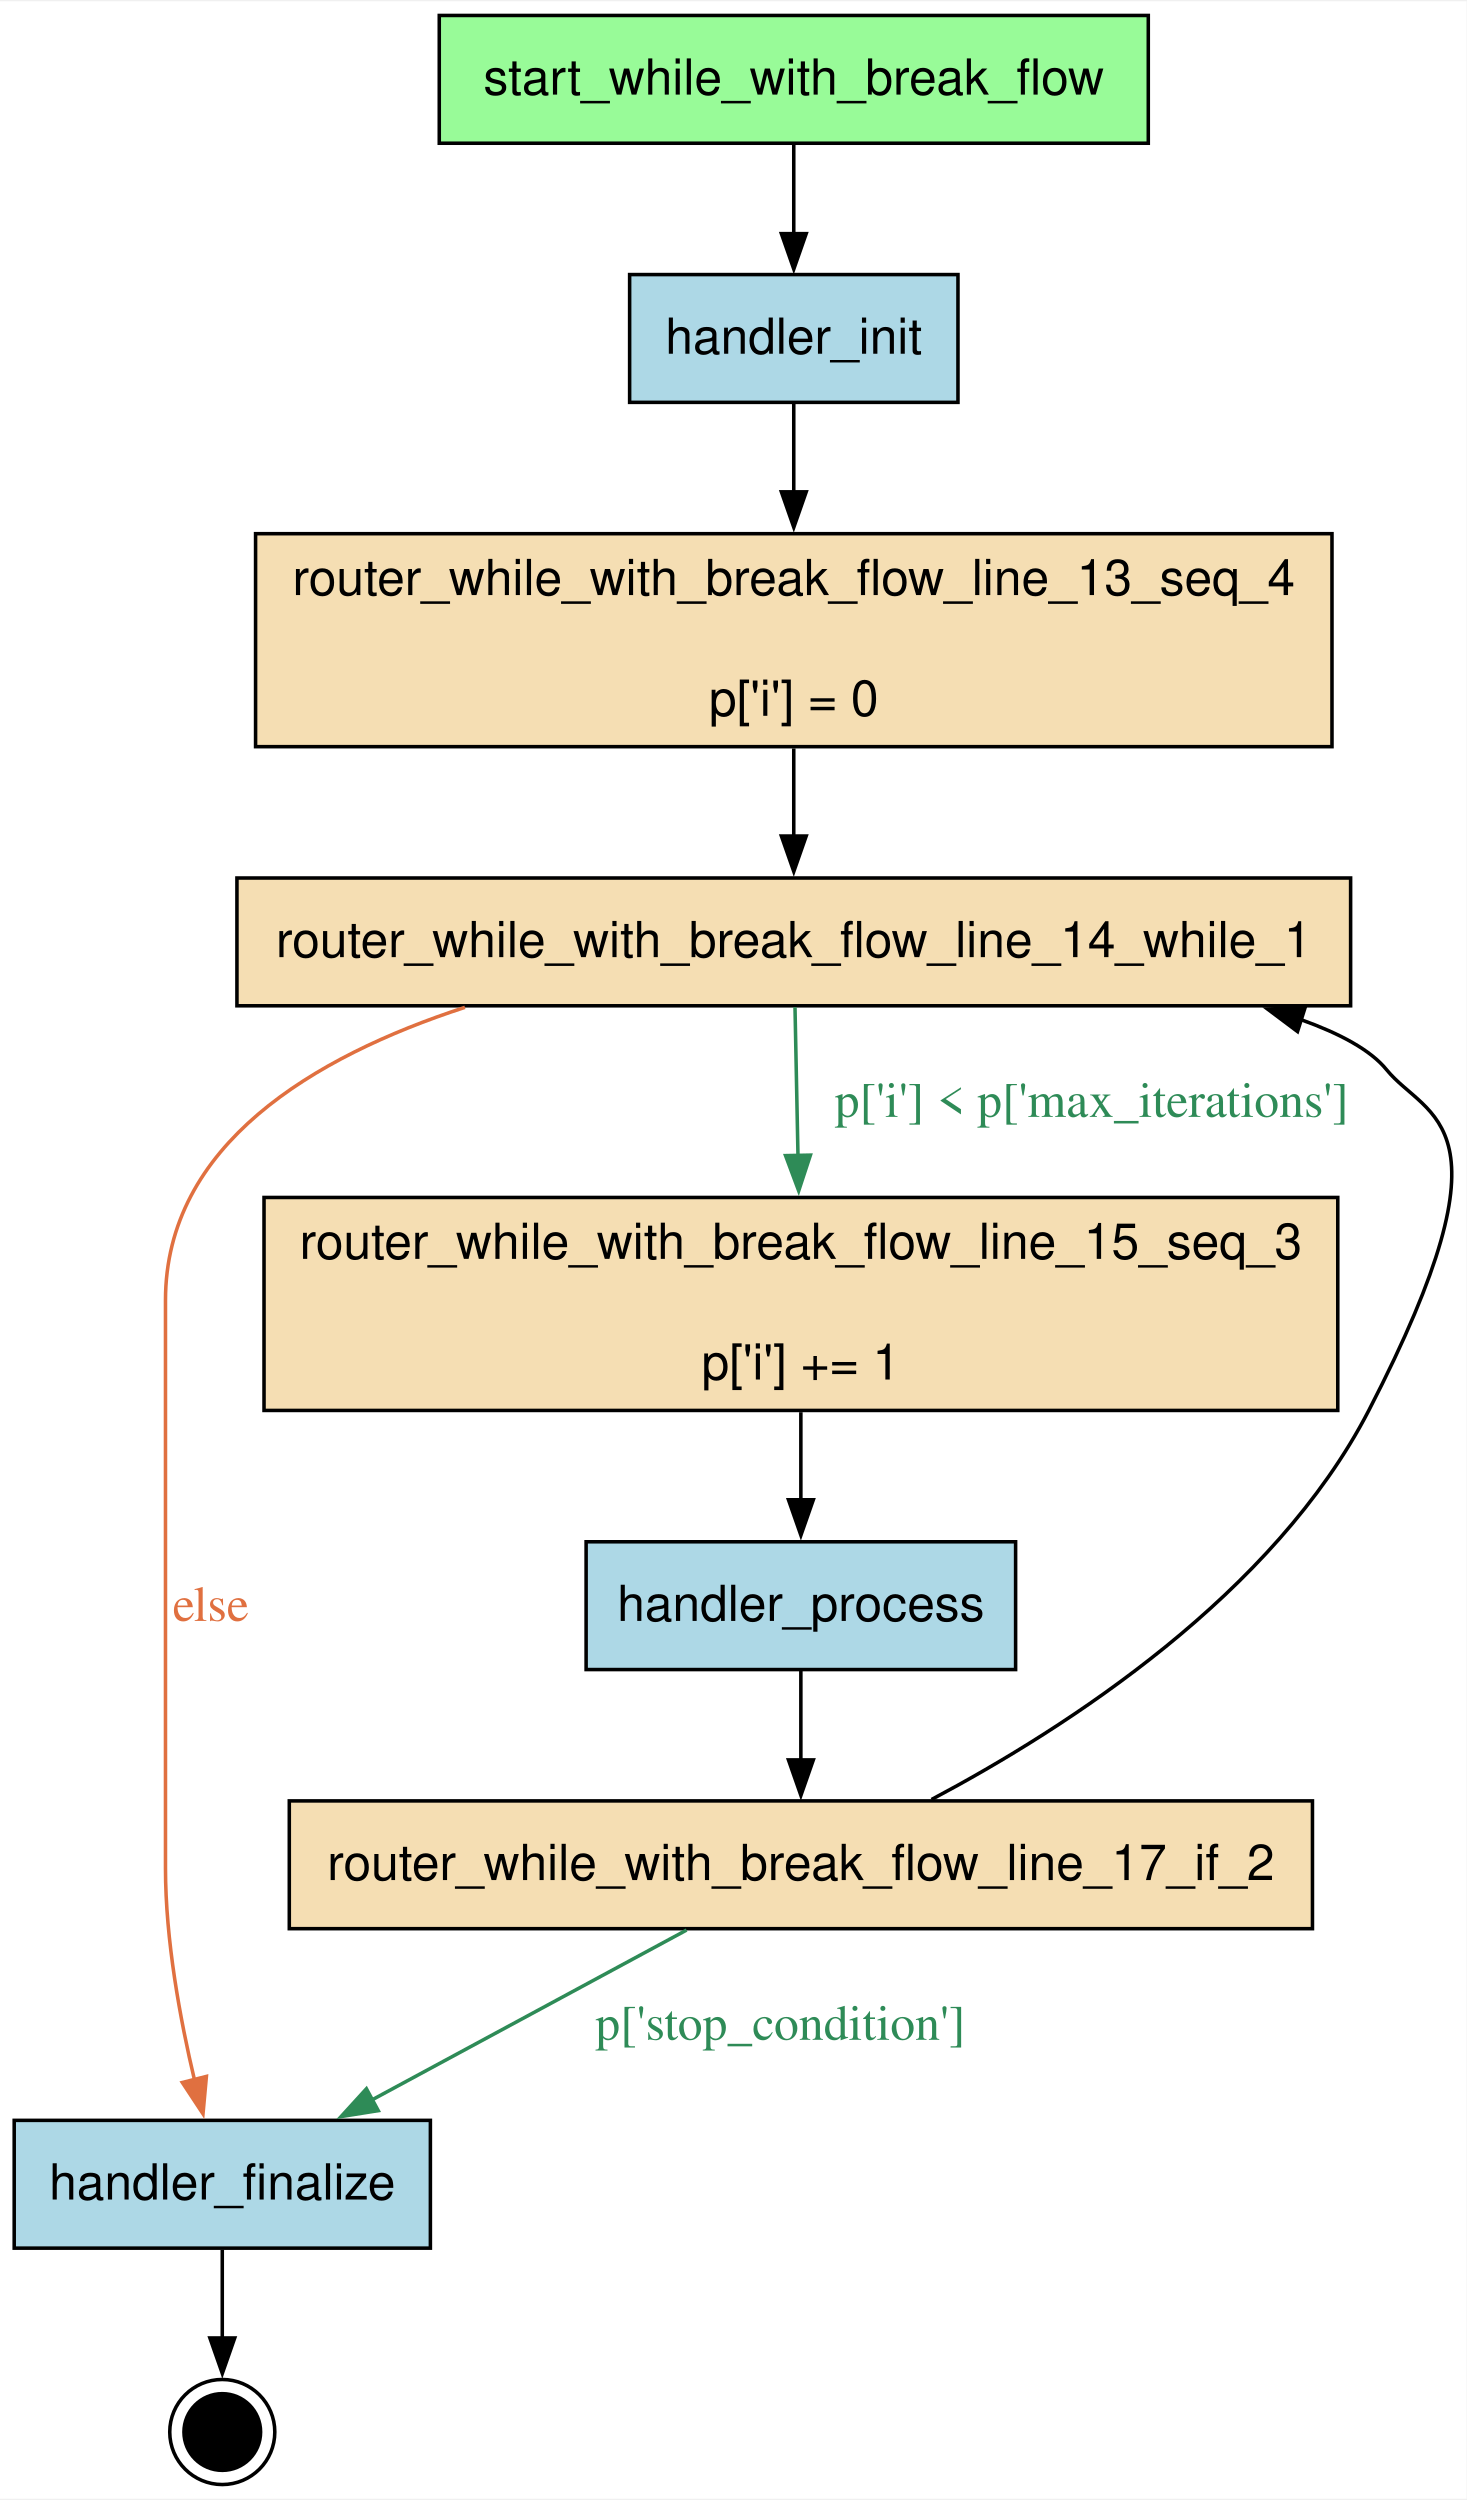
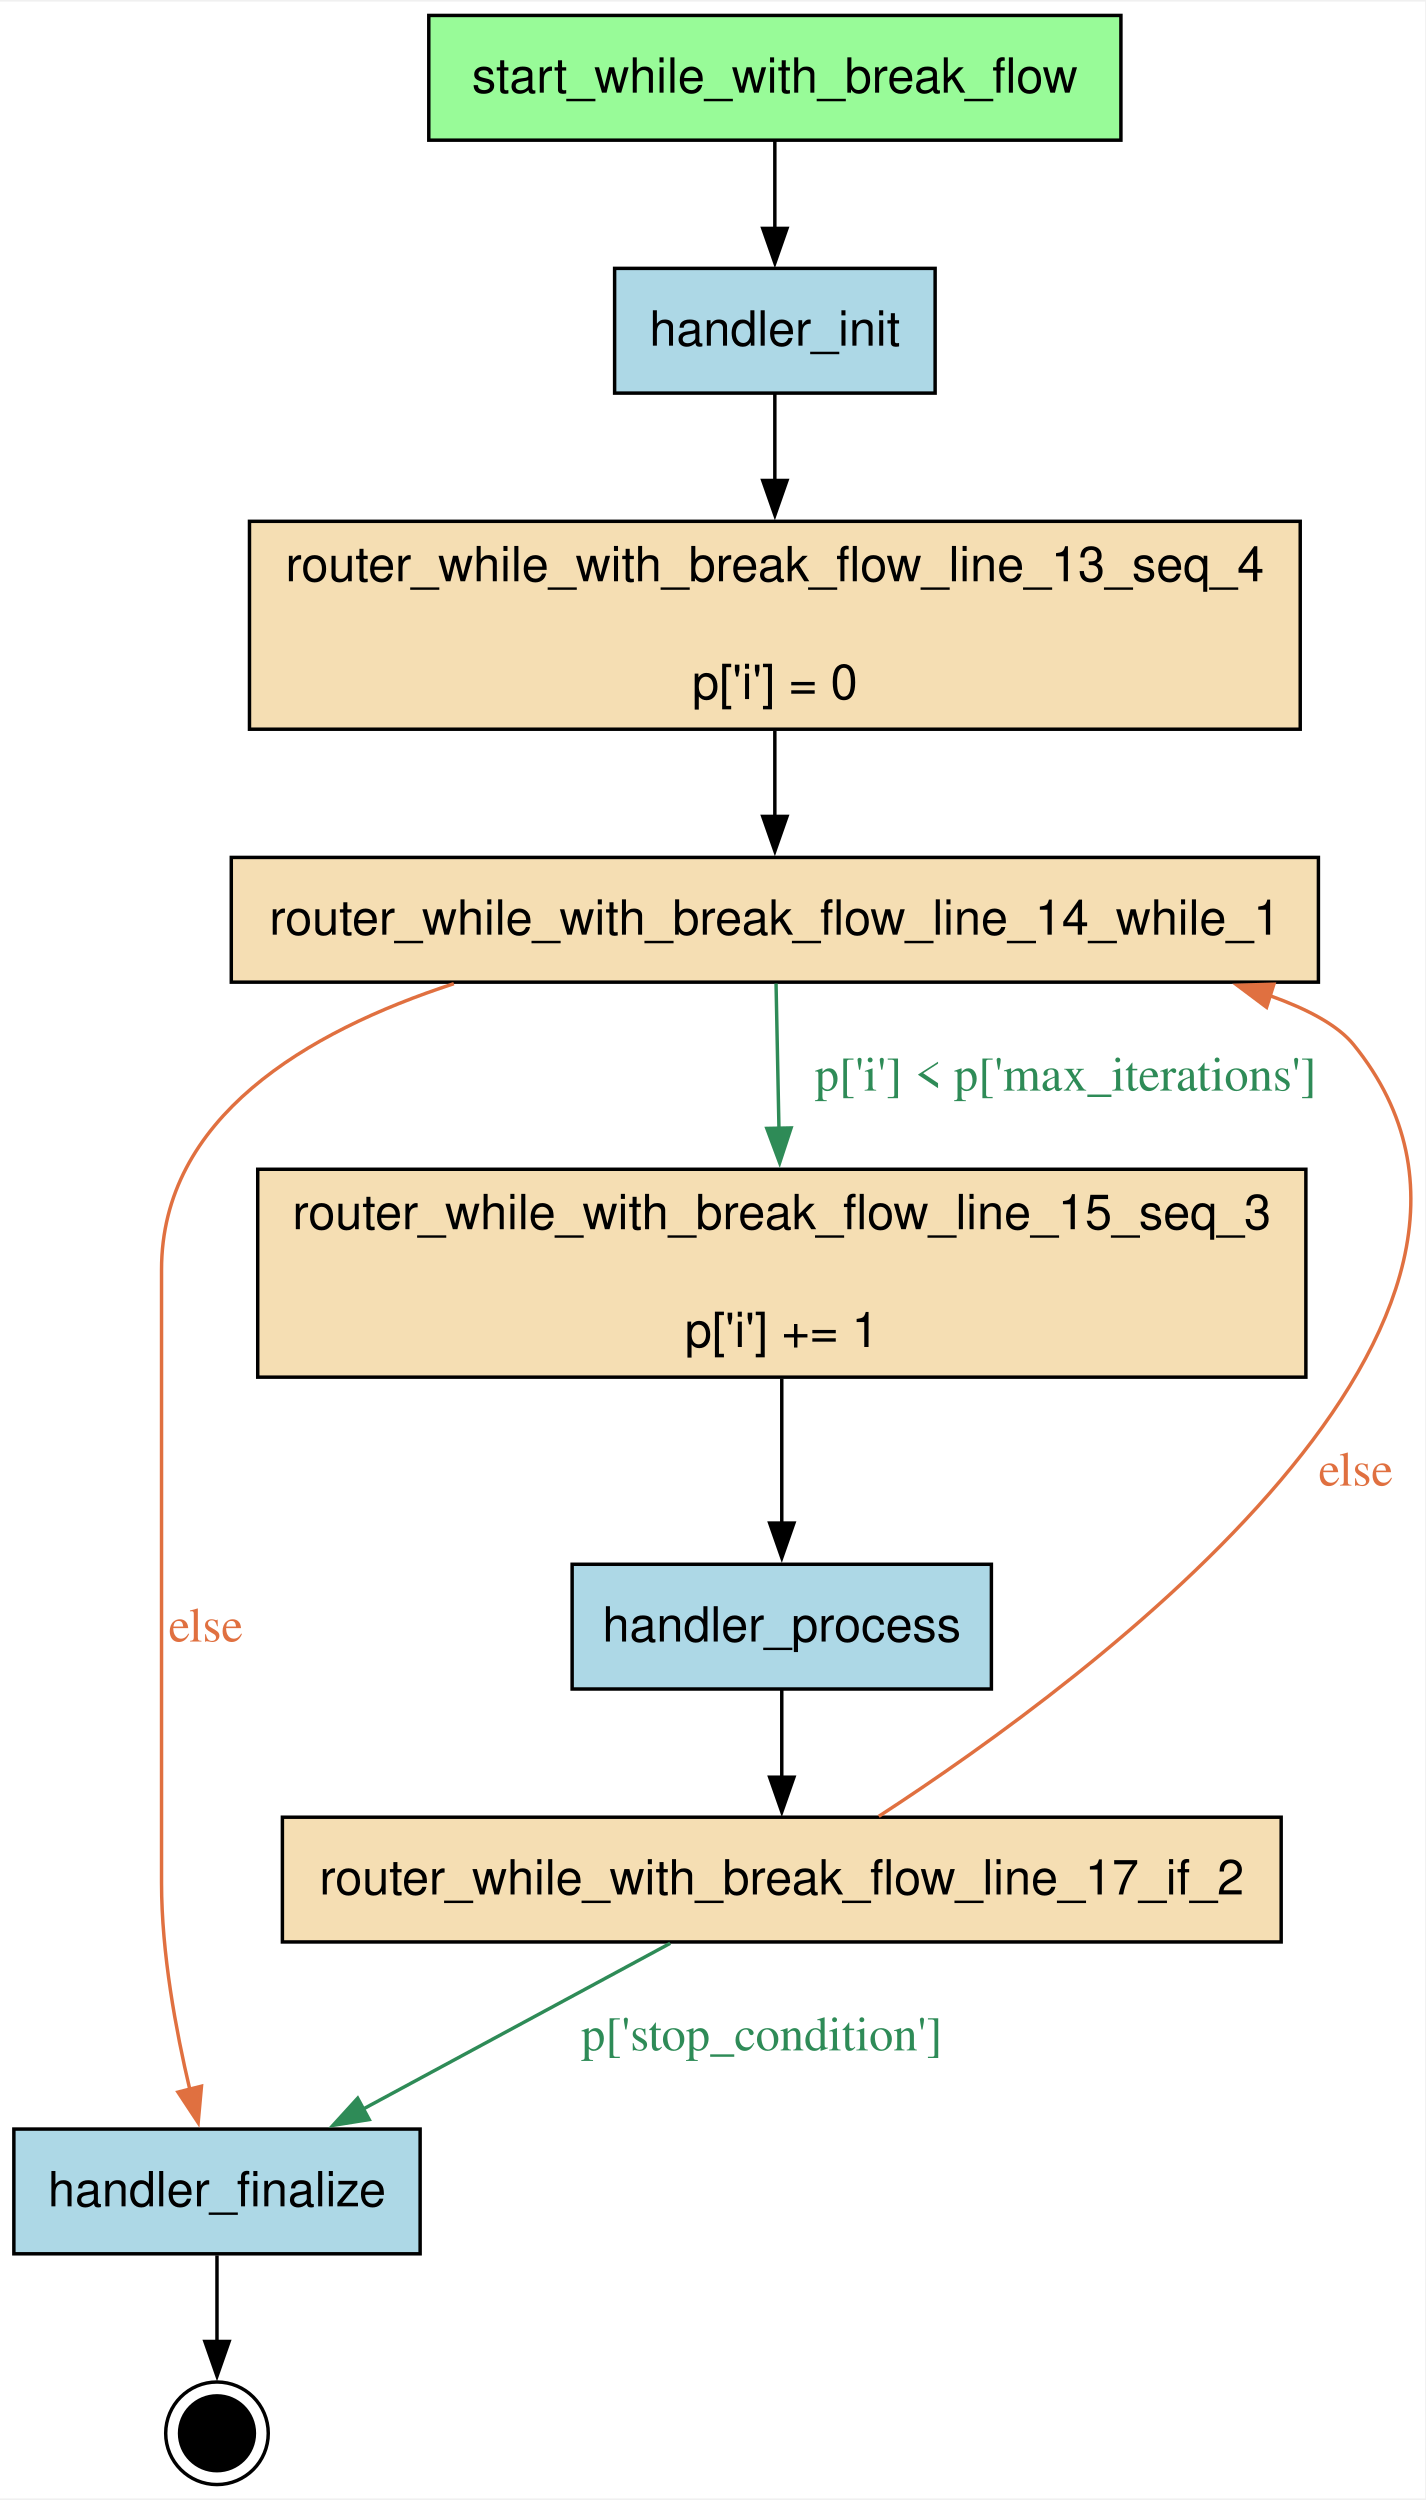
- <svg xmlns="http://www.w3.org/2000/svg" width="413pt" height="704pt" viewBox="0.00 0.00 413.18 703.60">
-   <g id="graph0" class="graph" transform="scale(1 1) rotate(0) translate(4 699.6)">
-     <polygon fill="white" stroke="none" points="-4,4 -4,-699.6 409.18,-699.6 409.18,4 -4,4" />
+ <svg xmlns="http://www.w3.org/2000/svg" width="411pt" height="721pt" viewBox="0.00 0.00 411.29 720.60">
+   <g id="graph0" class="graph" transform="scale(1 1) rotate(0) translate(4 716.6)">
+     <polygon fill="white" stroke="none" points="-4,4 -4,-716.6 407.29,-716.6 407.29,4 -4,4" />
    <g id="node1" class="node">
-       <polygon fill="palegreen" stroke="black" points="319.5,-695.6 119.75,-695.6 119.75,-659.6 319.5,-659.6 319.5,-695.6" />
-       <text text-anchor="middle" x="219.62" y="-673.3" font-family="Helvetica,sans-Serif" font-size="14.00">start_while_with_break_flow</text>
+       <polygon fill="palegreen" stroke="black" points="319.5,-712.6 119.75,-712.6 119.75,-676.6 319.5,-676.6 319.5,-712.6" />
+       <text text-anchor="middle" x="219.62" y="-690.3" font-family="Helvetica,sans-Serif" font-size="14.00">start_while_with_break_flow</text>
    </g>
    <g id="node3" class="node">
-       <polygon fill="lightblue" stroke="black" points="265.88,-622.6 173.38,-622.6 173.38,-586.6 265.88,-586.6 265.88,-622.6" />
-       <text text-anchor="middle" x="219.62" y="-600.3" font-family="Helvetica,sans-Serif" font-size="14.00">handler_init</text>
+       <polygon fill="lightblue" stroke="black" points="265.88,-639.6 173.38,-639.6 173.38,-603.6 265.88,-603.6 265.88,-639.6" />
+       <text text-anchor="middle" x="219.62" y="-617.3" font-family="Helvetica,sans-Serif" font-size="14.00">handler_init</text>
    </g>
    <g id="edge1" class="edge">
-       <path fill="none" stroke="black" d="M219.62,-659.41C219.62,-651.83 219.62,-642.7 219.62,-634.14" />
-       <polygon fill="black" stroke="black" points="223.13,-634.14 219.63,-624.14 216.13,-634.14 223.13,-634.14" />
+       <path fill="none" stroke="black" d="M219.62,-676.41C219.62,-668.83 219.62,-659.7 219.62,-651.14" />
+       <polygon fill="black" stroke="black" points="223.13,-651.14 219.63,-641.14 216.13,-651.14 223.13,-651.14" />
    </g>
    <g id="node2" class="node">
      <polygon fill="lightblue" stroke="black" points="117.25,-102.6 0,-102.6 0,-66.6 117.25,-66.6 117.25,-102.6" />
      <text text-anchor="middle" x="58.62" y="-80.3" font-family="Helvetica,sans-Serif" font-size="14.00">handler_finalize</text>
    </g>
    <g id="node9" class="node">
      <ellipse fill="black" stroke="black" cx="58.62" cy="-14.8" rx="10.8" ry="10.8" />
      <ellipse fill="none" stroke="black" cx="58.62" cy="-14.8" rx="14.8" ry="14.8" />
    </g>
    <g id="edge10" class="edge">
      <path fill="none" stroke="black" d="M58.62,-66.14C58.62,-58.55 58.62,-49.5 58.62,-41.19" />
      <polygon fill="black" stroke="black" points="62.13,-41.3 58.63,-31.3 55.13,-41.3 62.13,-41.3" />
    </g>
    <g id="node5" class="node">
-       <polygon fill="wheat" stroke="black" points="371.25,-549.6 68,-549.6 68,-489.6 371.25,-489.6 371.25,-549.6" />
-       <text text-anchor="middle" x="219.62" y="-532.3" font-family="Helvetica,sans-Serif" font-size="14.00">router_while_with_break_flow_line_13_seq_4</text>
-       <text text-anchor="middle" x="219.62" y="-498.3" font-family="Helvetica,sans-Serif" font-size="14.00">p['i'] = 0</text>
+       <polygon fill="wheat" stroke="black" points="371.25,-566.6 68,-566.6 68,-506.6 371.25,-506.6 371.25,-566.6" />
+       <text text-anchor="middle" x="219.62" y="-549.3" font-family="Helvetica,sans-Serif" font-size="14.00">router_while_with_break_flow_line_13_seq_4</text>
+       <text text-anchor="middle" x="219.62" y="-515.3" font-family="Helvetica,sans-Serif" font-size="14.00">p['i'] = 0</text>
    </g>
    <g id="edge2" class="edge">
-       <path fill="none" stroke="black" d="M219.62,-586.4C219.62,-579.07 219.62,-570.18 219.62,-561.34" />
-       <polygon fill="black" stroke="black" points="223.13,-561.39 219.63,-551.39 216.13,-561.39 223.13,-561.39" />
+       <path fill="none" stroke="black" d="M219.62,-603.4C219.62,-596.07 219.62,-587.18 219.62,-578.34" />
+       <polygon fill="black" stroke="black" points="223.13,-578.39 219.63,-568.39 216.13,-578.39 223.13,-578.39" />
    </g>
    <g id="node4" class="node">
      <polygon fill="lightblue" stroke="black" points="282.12,-265.6 161.12,-265.6 161.12,-229.6 282.12,-229.6 282.12,-265.6" />
      <text text-anchor="middle" x="221.62" y="-243.3" font-family="Helvetica,sans-Serif" font-size="14.00">handler_process</text>
    </g>
    <g id="node8" class="node">
      <polygon fill="wheat" stroke="black" points="365.75,-192.6 77.5,-192.6 77.5,-156.6 365.75,-156.6 365.75,-192.6" />
      <text text-anchor="middle" x="221.62" y="-170.3" font-family="Helvetica,sans-Serif" font-size="14.00">router_while_with_break_flow_line_17_if_2</text>
    </g>
    <g id="edge5" class="edge">
      <path fill="none" stroke="black" d="M221.62,-229.41C221.62,-221.83 221.62,-212.7 221.62,-204.14" />
      <polygon fill="black" stroke="black" points="225.13,-204.14 221.63,-194.14 218.13,-204.14 225.13,-204.14" />
    </g>
    <g id="node6" class="node">
-       <polygon fill="wheat" stroke="black" points="376.5,-452.6 62.75,-452.6 62.75,-416.6 376.5,-416.6 376.5,-452.6" />
-       <text text-anchor="middle" x="219.62" y="-430.3" font-family="Helvetica,sans-Serif" font-size="14.00">router_while_with_break_flow_line_14_while_1</text>
+       <polygon fill="wheat" stroke="black" points="376.5,-469.6 62.75,-469.6 62.75,-433.6 376.5,-433.6 376.5,-469.6" />
+       <text text-anchor="middle" x="219.62" y="-447.3" font-family="Helvetica,sans-Serif" font-size="14.00">router_while_with_break_flow_line_14_while_1</text>
    </g>
    <g id="edge8" class="edge">
-       <path fill="none" stroke="black" d="M219.62,-489.1C219.62,-481.06 219.62,-472.36 219.62,-464.35" />
-       <polygon fill="black" stroke="black" points="223.13,-464.43 219.63,-454.43 216.13,-464.43 223.13,-464.43" />
+       <path fill="none" stroke="black" d="M219.62,-506.1C219.62,-498.06 219.62,-489.36 219.62,-481.35" />
+       <polygon fill="black" stroke="black" points="223.13,-481.43 219.63,-471.43 216.13,-481.43 223.13,-481.43" />
    </g>
    <g id="edge7" class="edge">
-       <path fill="none" stroke="#e07040" d="M126.98,-416.16C84.15,-402.19 42.62,-377.36 42.62,-333.6 42.62,-333.6 42.62,-333.6 42.62,-173.6 42.62,-153.41 46.75,-131.04 50.81,-113.9" />
+       <path fill="none" stroke="#e07040" d="M126.98,-433.16C84.15,-419.19 42.62,-394.36 42.62,-350.6 42.62,-350.6 42.62,-350.6 42.62,-173.6 42.62,-153.41 46.75,-131.04 50.81,-113.9" />
      <polygon fill="#e07040" stroke="#e07040" points="54.15,-114.98 53.19,-104.43 47.36,-113.27 54.15,-114.98" />
      <text text-anchor="middle" x="55.38" y="-243.3" font-family="Times,serif" font-size="14.00" fill="#e07040">else</text>
    </g>
    <g id="node7" class="node">
-       <polygon fill="wheat" stroke="black" points="372.88,-362.6 70.38,-362.6 70.38,-302.6 372.88,-302.6 372.88,-362.6" />
-       <text text-anchor="middle" x="221.62" y="-345.3" font-family="Helvetica,sans-Serif" font-size="14.00">router_while_with_break_flow_line_15_seq_3</text>
-       <text text-anchor="middle" x="221.62" y="-311.3" font-family="Helvetica,sans-Serif" font-size="14.00">p['i'] += 1</text>
+       <polygon fill="wheat" stroke="black" points="372.88,-379.6 70.38,-379.6 70.38,-319.6 372.88,-319.6 372.88,-379.6" />
+       <text text-anchor="middle" x="221.62" y="-362.3" font-family="Helvetica,sans-Serif" font-size="14.00">router_while_with_break_flow_line_15_seq_3</text>
+       <text text-anchor="middle" x="221.62" y="-328.3" font-family="Helvetica,sans-Serif" font-size="14.00">p['i'] += 1</text>
    </g>
    <g id="edge6" class="edge">
-       <path fill="none" stroke="#2e8b57" d="M219.97,-416.18C220.2,-404.61 220.52,-388.92 220.81,-374.33" />
-       <polygon fill="#2e8b57" stroke="#2e8b57" points="224.31,-374.53 221.01,-364.47 217.31,-374.39 224.31,-374.53" />
-       <text text-anchor="middle" x="303.56" y="-385.3" font-family="Times,serif" font-size="14.00" fill="#2e8b57">p['i'] &lt; p['max_iterations']</text>
+       <path fill="none" stroke="#2e8b57" d="M219.97,-433.18C220.2,-421.61 220.52,-405.92 220.81,-391.33" />
+       <polygon fill="#2e8b57" stroke="#2e8b57" points="224.31,-391.53 221.01,-381.47 217.31,-391.39 224.31,-391.53" />
+       <text text-anchor="middle" x="303.56" y="-402.3" font-family="Times,serif" font-size="14.00" fill="#2e8b57">p['i'] &lt; p['max_iterations']</text>
    </g>
    <g id="edge4" class="edge">
-       <path fill="none" stroke="black" d="M221.62,-302.1C221.62,-294.06 221.62,-285.36 221.62,-277.35" />
-       <polygon fill="black" stroke="black" points="225.13,-277.43 221.63,-267.43 218.13,-277.43 225.13,-277.43" />
+       <path fill="none" stroke="black" d="M221.62,-319.14C221.62,-305.9 221.62,-290.35 221.62,-277.22" />
+       <polygon fill="black" stroke="black" points="225.13,-277.49 221.63,-267.49 218.13,-277.49 225.13,-277.49" />
    </g>
    <g id="edge3" class="edge">
      <path fill="none" stroke="#2e8b57" d="M189.42,-156.21C163.97,-142.47 128.25,-123.19 100.56,-108.24" />
      <polygon fill="#2e8b57" stroke="#2e8b57" points="102.56,-105.34 92.09,-103.67 99.23,-111.5 102.56,-105.34" />
      <text text-anchor="middle" x="215.85" y="-125.3" font-family="Times,serif" font-size="14.00" fill="#2e8b57">p['stop_condition']</text>
    </g>
    <g id="edge9" class="edge">
-       <path fill="none" stroke="black" d="M258.43,-192.99C296.78,-213.34 354.94,-250.92 381.62,-302.6 424,-384.66 398.04,-384.55 386.62,-398.6 382.16,-404.1 373.52,-408.77 362.44,-412.72" />
-       <polygon fill="black" stroke="black" points="361.54,-409.34 353.06,-415.7 363.65,-416.01 361.54,-409.34" />
+       <path fill="none" stroke="#e07040" d="M249.61,-192.85C311.75,-233.24 450.86,-336.51 386.62,-415.6 382.16,-421.1 373.52,-425.77 362.44,-429.72" />
+       <polygon fill="#e07040" stroke="#e07040" points="361.54,-426.34 353.06,-432.7 363.65,-433.01 361.54,-426.34" />
+       <text text-anchor="middle" x="387.27" y="-288.3" font-family="Times,serif" font-size="14.00" fill="#e07040">else</text>
    </g>
  </g>
</svg>
